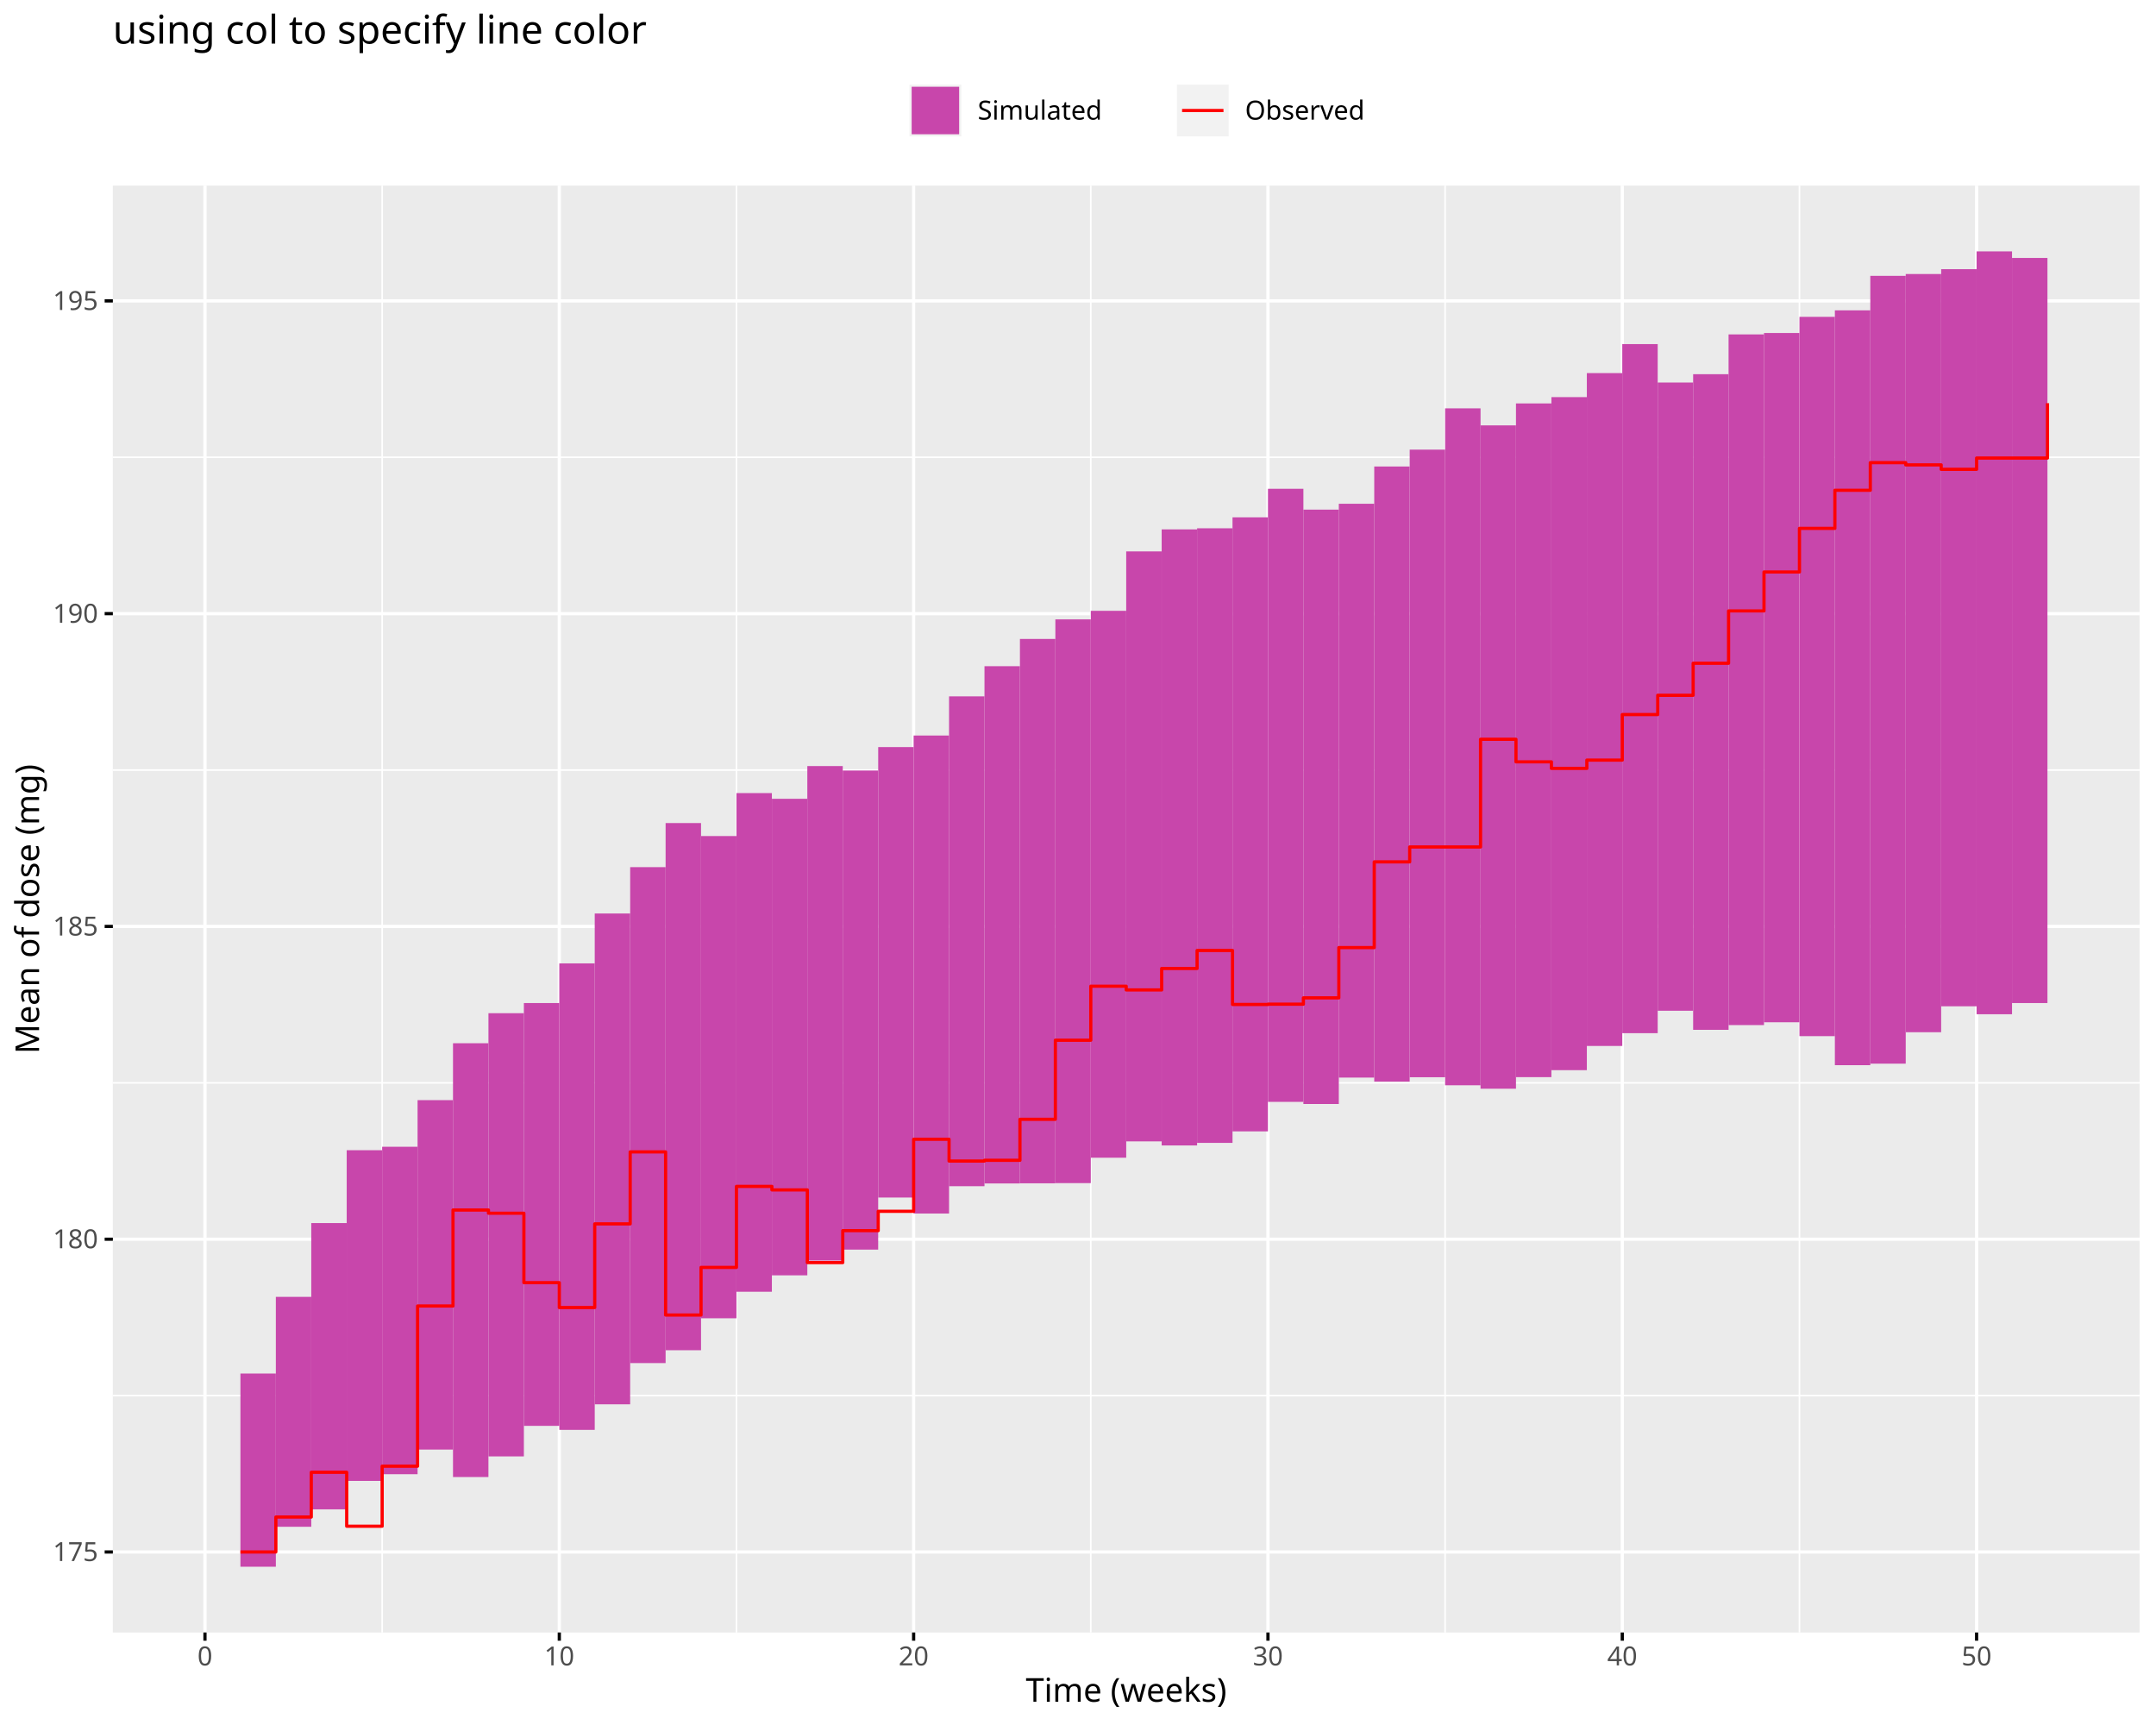
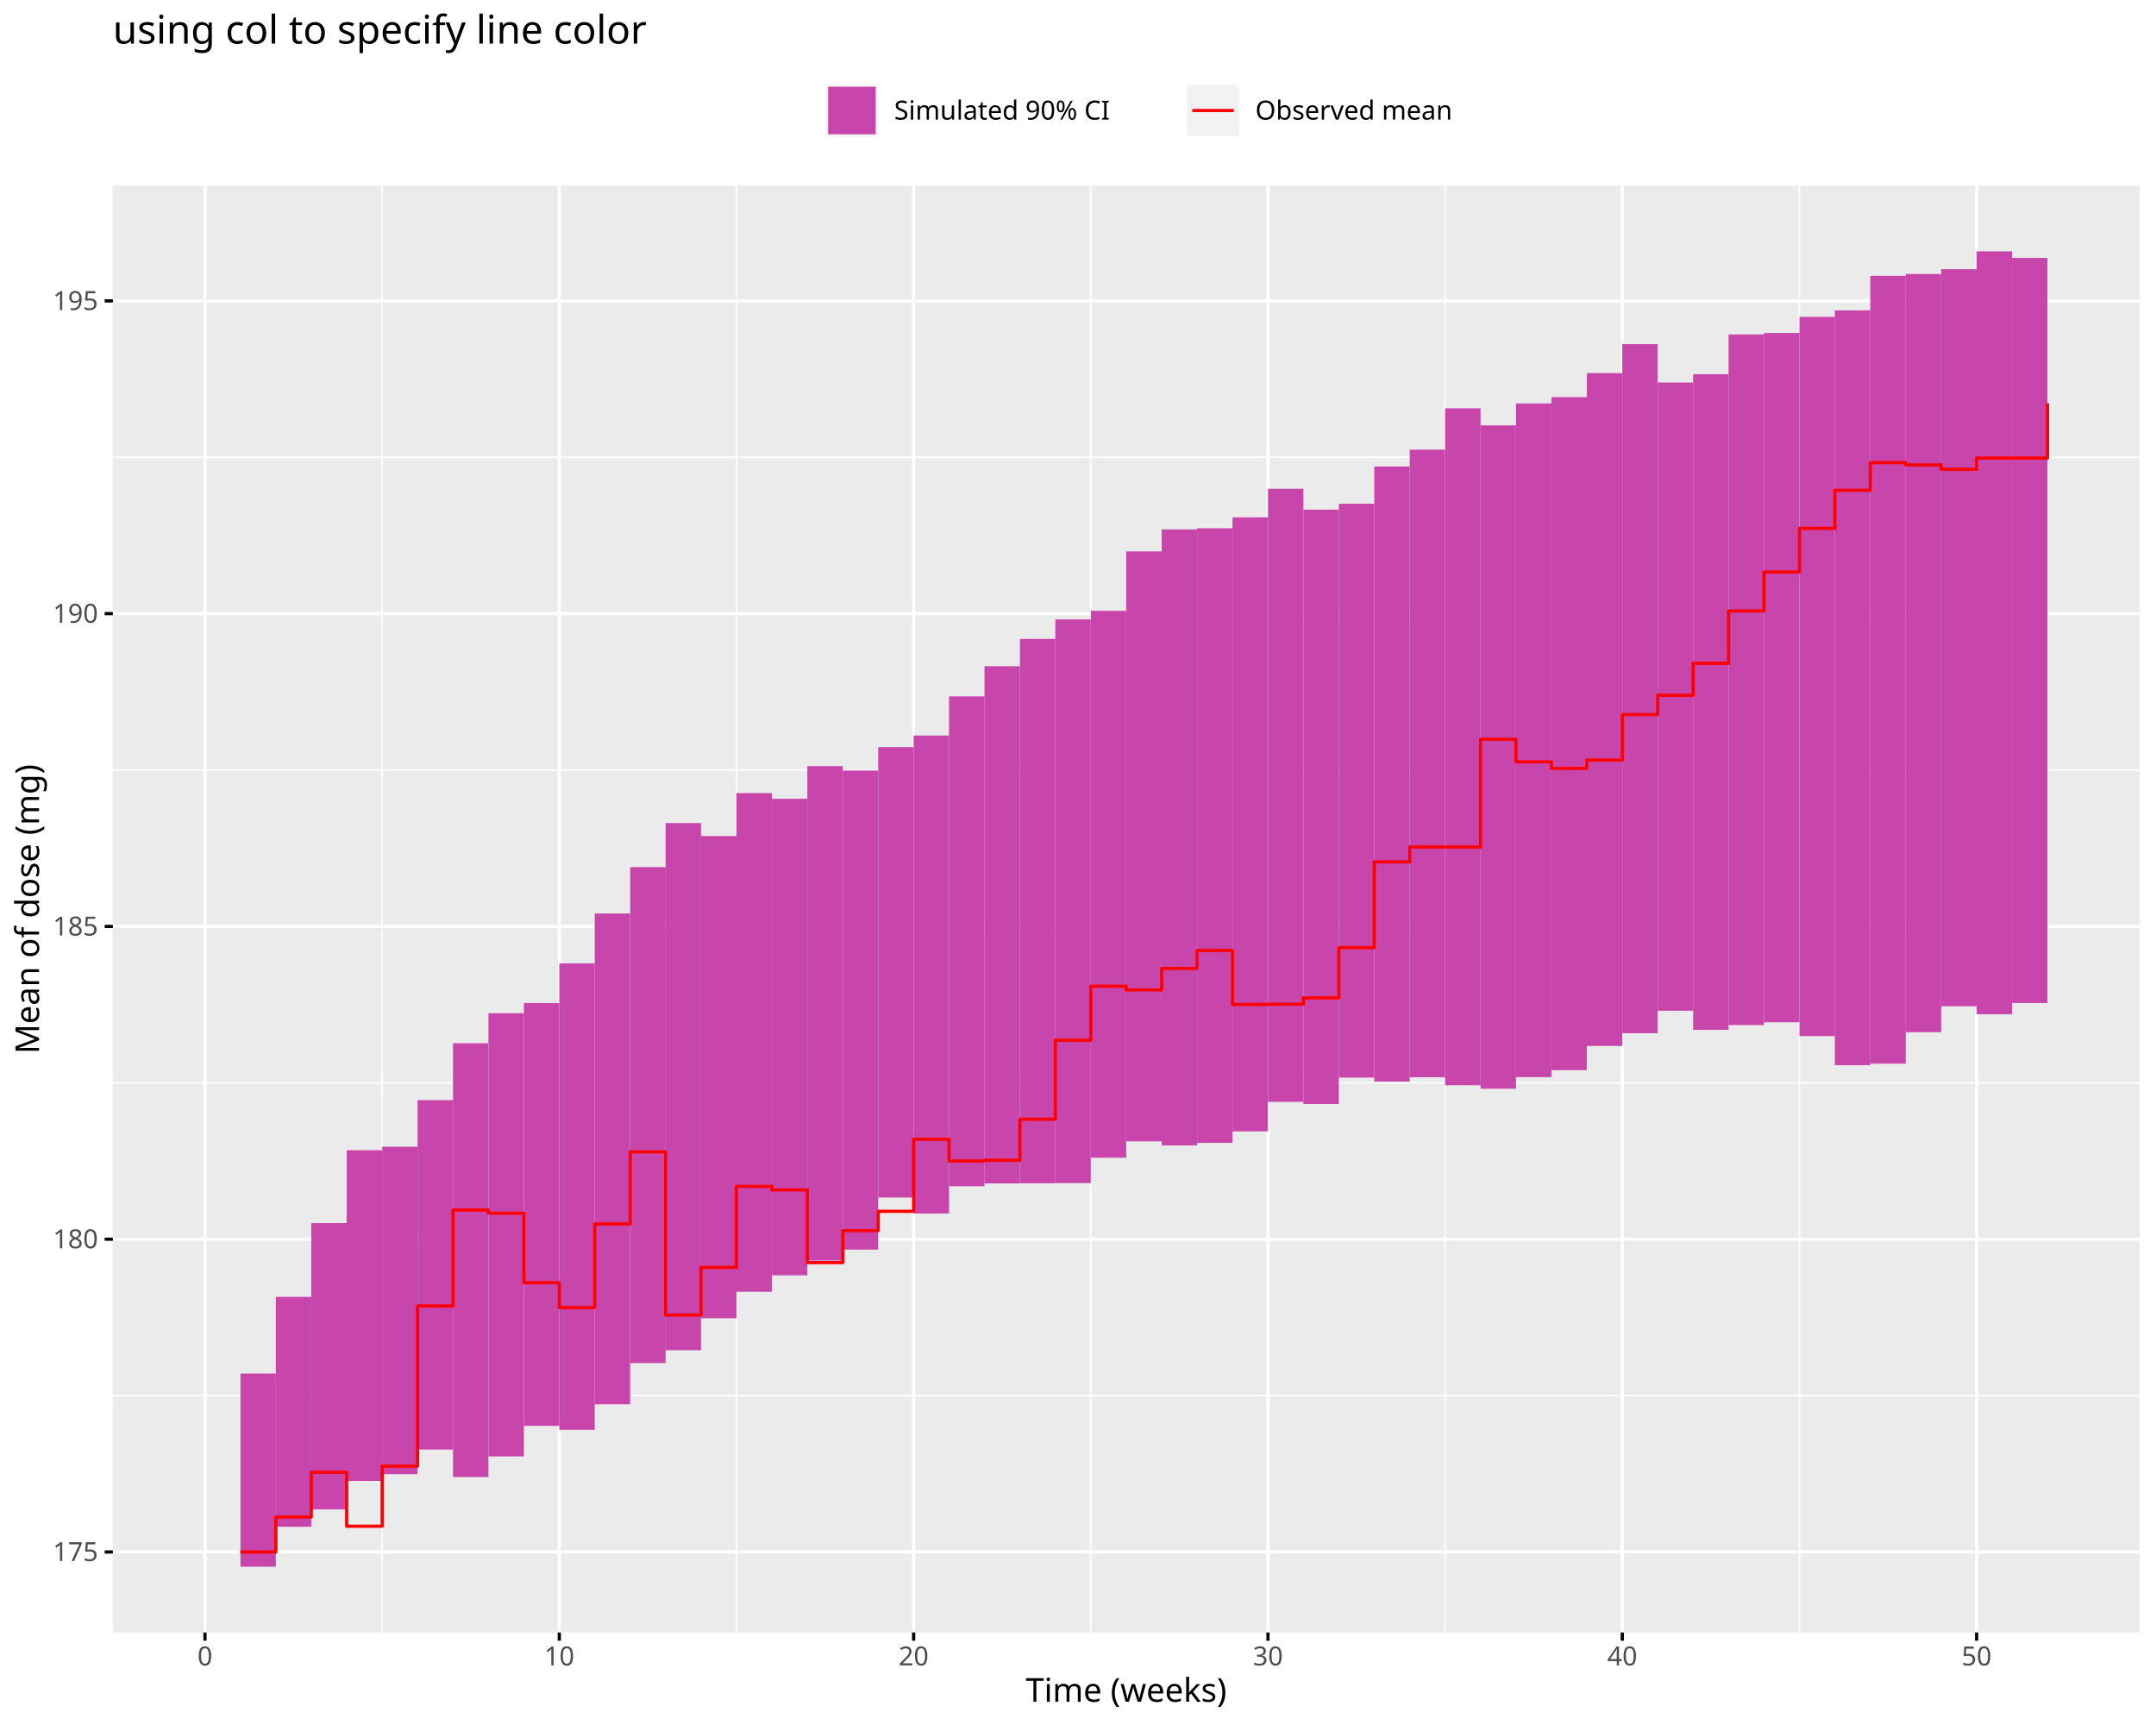
<svg xmlns="http://www.w3.org/2000/svg" class="svglite" data-engine-version="2.0" width="720.00pt" height="576.00pt" viewBox="0 0 720.00 576.00">
  <defs>
    <style type="text/css">
    .svglite line, .svglite polyline, .svglite polygon, .svglite path, .svglite rect, .svglite circle {
      fill: none;
      stroke: #000000;
      stroke-linecap: round;
      stroke-linejoin: round;
      stroke-miterlimit: 10.00;
    }
  </style>
  </defs>
  <rect width="100%" height="100%" style="stroke: none; fill: #FFFFFF;" />
  <defs>
    <clipPath id="cpMC4wMHw3MjAuMDB8MC4wMHw1NzYuMDA=">
      <rect x="0.00" y="0.00" width="720.00" height="576.00" />
    </clipPath>
  </defs>
  <g clip-path="url(#cpMC4wMHw3MjAuMDB8MC4wMHw1NzYuMDA=)">
    <rect x="0.00" y="0.00" width="720.00" height="576.00" style="stroke-width: 1.07; stroke: #FFFFFF; fill: #FFFFFF;" />
  </g>
  <defs>
    <clipPath id="cpMzcuNjl8NzE0LjUyfDYxLjk4fDU0NS4xMQ==">
      <rect x="37.69" y="61.98" width="676.83" height="483.13" />
    </clipPath>
  </defs>
  <g clip-path="url(#cpMzcuNjl8NzE0LjUyfDYxLjk4fDU0NS4xMQ==)">
    <rect x="37.69" y="61.98" width="676.83" height="483.13" style="stroke-width: 1.07; stroke: none; fill: #EBEBEB;" />
    <polyline points="37.69,466.01 714.52,466.01 " style="stroke-width: 0.53; stroke: #FFFFFF; stroke-linecap: butt;" />
    <polyline points="37.69,361.57 714.52,361.57 " style="stroke-width: 0.53; stroke: #FFFFFF; stroke-linecap: butt;" />
    <polyline points="37.69,257.13 714.52,257.13 " style="stroke-width: 0.53; stroke: #FFFFFF; stroke-linecap: butt;" />
    <polyline points="37.69,152.69 714.52,152.69 " style="stroke-width: 0.53; stroke: #FFFFFF; stroke-linecap: butt;" />
    <polyline points="127.62,545.11 127.62,61.98 " style="stroke-width: 0.53; stroke: #FFFFFF; stroke-linecap: butt;" />
    <polyline points="245.94,545.11 245.94,61.98 " style="stroke-width: 0.53; stroke: #FFFFFF; stroke-linecap: butt;" />
    <polyline points="364.27,545.11 364.27,61.98 " style="stroke-width: 0.53; stroke: #FFFFFF; stroke-linecap: butt;" />
    <polyline points="482.60,545.11 482.60,61.98 " style="stroke-width: 0.53; stroke: #FFFFFF; stroke-linecap: butt;" />
    <polyline points="600.93,545.11 600.93,61.98 " style="stroke-width: 0.53; stroke: #FFFFFF; stroke-linecap: butt;" />
    <polyline points="37.69,518.22 714.52,518.22 " style="stroke-width: 1.07; stroke: #FFFFFF; stroke-linecap: butt;" />
    <polyline points="37.69,413.79 714.52,413.79 " style="stroke-width: 1.07; stroke: #FFFFFF; stroke-linecap: butt;" />
    <polyline points="37.69,309.35 714.52,309.35 " style="stroke-width: 1.07; stroke: #FFFFFF; stroke-linecap: butt;" />
    <polyline points="37.69,204.91 714.52,204.91 " style="stroke-width: 1.07; stroke: #FFFFFF; stroke-linecap: butt;" />
    <polyline points="37.69,100.47 714.52,100.47 " style="stroke-width: 1.07; stroke: #FFFFFF; stroke-linecap: butt;" />
    <polyline points="68.45,545.11 68.45,61.98 " style="stroke-width: 1.07; stroke: #FFFFFF; stroke-linecap: butt;" />
    <polyline points="186.78,545.11 186.78,61.98 " style="stroke-width: 1.07; stroke: #FFFFFF; stroke-linecap: butt;" />
    <polyline points="305.11,545.11 305.11,61.98 " style="stroke-width: 1.07; stroke: #FFFFFF; stroke-linecap: butt;" />
    <polyline points="423.44,545.11 423.44,61.98 " style="stroke-width: 1.07; stroke: #FFFFFF; stroke-linecap: butt;" />
    <polyline points="541.76,545.11 541.76,61.98 " style="stroke-width: 1.07; stroke: #FFFFFF; stroke-linecap: butt;" />
    <polyline points="660.09,545.11 660.09,61.98 " style="stroke-width: 1.07; stroke: #FFFFFF; stroke-linecap: butt;" />
    <rect x="68.45" y="518.22" width="11.83" height="0.00" style="stroke-width: 1.07; stroke: none; stroke-linecap: square; stroke-linejoin: miter; fill: #C846AB;" />
    <rect x="80.29" y="458.64" width="11.83" height="64.51" style="stroke-width: 1.07; stroke: none; stroke-linecap: square; stroke-linejoin: miter; fill: #C846AB;" />
    <rect x="92.12" y="433.04" width="11.83" height="76.77" style="stroke-width: 1.07; stroke: none; stroke-linecap: square; stroke-linejoin: miter; fill: #C846AB;" />
    <rect x="103.95" y="408.40" width="11.83" height="95.59" style="stroke-width: 1.07; stroke: none; stroke-linecap: square; stroke-linejoin: miter; fill: #C846AB;" />
    <rect x="115.78" y="384.07" width="11.83" height="110.42" style="stroke-width: 1.07; stroke: none; stroke-linecap: square; stroke-linejoin: miter; fill: #C846AB;" />
    <rect x="127.62" y="382.92" width="11.83" height="109.34" style="stroke-width: 1.07; stroke: none; stroke-linecap: square; stroke-linejoin: miter; fill: #C846AB;" />
    <rect x="139.45" y="367.35" width="11.83" height="116.68" style="stroke-width: 1.07; stroke: none; stroke-linecap: square; stroke-linejoin: miter; fill: #C846AB;" />
    <rect x="151.28" y="348.35" width="11.83" height="144.85" style="stroke-width: 1.07; stroke: none; stroke-linecap: square; stroke-linejoin: miter; fill: #C846AB;" />
    <rect x="163.12" y="338.32" width="11.83" height="147.99" style="stroke-width: 1.07; stroke: none; stroke-linecap: square; stroke-linejoin: miter; fill: #C846AB;" />
    <rect x="174.95" y="334.93" width="11.83" height="141.18" style="stroke-width: 1.07; stroke: none; stroke-linecap: square; stroke-linejoin: miter; fill: #C846AB;" />
    <rect x="186.78" y="321.69" width="11.83" height="155.76" style="stroke-width: 1.07; stroke: none; stroke-linecap: square; stroke-linejoin: miter; fill: #C846AB;" />
    <rect x="198.61" y="305.03" width="11.83" height="163.89" style="stroke-width: 1.07; stroke: none; stroke-linecap: square; stroke-linejoin: miter; fill: #C846AB;" />
    <rect x="210.45" y="289.55" width="11.83" height="165.60" style="stroke-width: 1.07; stroke: none; stroke-linecap: square; stroke-linejoin: miter; fill: #C846AB;" />
    <rect x="222.28" y="274.83" width="11.83" height="176.03" style="stroke-width: 1.07; stroke: none; stroke-linecap: square; stroke-linejoin: miter; fill: #C846AB;" />
    <rect x="234.11" y="279.17" width="11.83" height="161.02" style="stroke-width: 1.07; stroke: none; stroke-linecap: square; stroke-linejoin: miter; fill: #C846AB;" />
    <rect x="245.94" y="264.82" width="11.83" height="166.51" style="stroke-width: 1.07; stroke: none; stroke-linecap: square; stroke-linejoin: miter; fill: #C846AB;" />
    <rect x="257.78" y="266.73" width="11.83" height="159.12" style="stroke-width: 1.07; stroke: none; stroke-linecap: square; stroke-linejoin: miter; fill: #C846AB;" />
    <rect x="269.61" y="255.80" width="11.83" height="165.11" style="stroke-width: 1.07; stroke: none; stroke-linecap: square; stroke-linejoin: miter; fill: #C846AB;" />
    <rect x="281.44" y="257.29" width="11.83" height="159.97" style="stroke-width: 1.07; stroke: none; stroke-linecap: square; stroke-linejoin: miter; fill: #C846AB;" />
    <rect x="293.28" y="249.46" width="11.83" height="150.41" style="stroke-width: 1.07; stroke: none; stroke-linecap: square; stroke-linejoin: miter; fill: #C846AB;" />
    <rect x="305.11" y="245.60" width="11.83" height="159.61" style="stroke-width: 1.07; stroke: none; stroke-linecap: square; stroke-linejoin: miter; fill: #C846AB;" />
    <rect x="316.94" y="232.52" width="11.83" height="163.57" style="stroke-width: 1.07; stroke: none; stroke-linecap: square; stroke-linejoin: miter; fill: #C846AB;" />
    <rect x="328.77" y="222.45" width="11.83" height="172.72" style="stroke-width: 1.07; stroke: none; stroke-linecap: square; stroke-linejoin: miter; fill: #C846AB;" />
    <rect x="340.61" y="213.35" width="11.83" height="181.77" style="stroke-width: 1.07; stroke: none; stroke-linecap: square; stroke-linejoin: miter; fill: #C846AB;" />
    <rect x="352.44" y="206.82" width="11.83" height="188.24" style="stroke-width: 1.07; stroke: none; stroke-linecap: square; stroke-linejoin: miter; fill: #C846AB;" />
    <rect x="364.27" y="203.96" width="11.83" height="182.62" style="stroke-width: 1.07; stroke: none; stroke-linecap: square; stroke-linejoin: miter; fill: #C846AB;" />
    <rect x="376.10" y="184.12" width="11.83" height="197.00" style="stroke-width: 1.07; stroke: none; stroke-linecap: square; stroke-linejoin: miter; fill: #C846AB;" />
    <rect x="387.94" y="176.77" width="11.83" height="205.71" style="stroke-width: 1.07; stroke: none; stroke-linecap: square; stroke-linejoin: miter; fill: #C846AB;" />
    <rect x="399.77" y="176.40" width="11.83" height="205.22" style="stroke-width: 1.07; stroke: none; stroke-linecap: square; stroke-linejoin: miter; fill: #C846AB;" />
    <rect x="411.60" y="172.75" width="11.83" height="205.03" style="stroke-width: 1.07; stroke: none; stroke-linecap: square; stroke-linejoin: miter; fill: #C846AB;" />
    <rect x="423.44" y="163.21" width="11.83" height="204.72" style="stroke-width: 1.07; stroke: none; stroke-linecap: square; stroke-linejoin: miter; fill: #C846AB;" />
    <rect x="435.27" y="170.17" width="11.83" height="198.47" style="stroke-width: 1.07; stroke: none; stroke-linecap: square; stroke-linejoin: miter; fill: #C846AB;" />
    <rect x="447.10" y="168.21" width="11.83" height="191.61" style="stroke-width: 1.07; stroke: none; stroke-linecap: square; stroke-linejoin: miter; fill: #C846AB;" />
    <rect x="458.93" y="155.77" width="11.83" height="205.40" style="stroke-width: 1.07; stroke: none; stroke-linecap: square; stroke-linejoin: miter; fill: #C846AB;" />
    <rect x="470.77" y="150.14" width="11.83" height="209.56" style="stroke-width: 1.07; stroke: none; stroke-linecap: square; stroke-linejoin: miter; fill: #C846AB;" />
    <rect x="482.60" y="136.35" width="11.83" height="226.04" style="stroke-width: 1.07; stroke: none; stroke-linecap: square; stroke-linejoin: miter; fill: #C846AB;" />
    <rect x="494.43" y="142.04" width="11.83" height="221.50" style="stroke-width: 1.07; stroke: none; stroke-linecap: square; stroke-linejoin: miter; fill: #C846AB;" />
    <rect x="506.26" y="134.71" width="11.83" height="224.96" style="stroke-width: 1.07; stroke: none; stroke-linecap: square; stroke-linejoin: miter; fill: #C846AB;" />
    <rect x="518.10" y="132.60" width="11.83" height="224.74" style="stroke-width: 1.07; stroke: none; stroke-linecap: square; stroke-linejoin: miter; fill: #C846AB;" />
    <rect x="529.93" y="124.58" width="11.83" height="224.68" style="stroke-width: 1.07; stroke: none; stroke-linecap: square; stroke-linejoin: miter; fill: #C846AB;" />
    <rect x="541.76" y="114.90" width="11.83" height="230.09" style="stroke-width: 1.07; stroke: none; stroke-linecap: square; stroke-linejoin: miter; fill: #C846AB;" />
    <rect x="553.60" y="127.73" width="11.83" height="209.77" style="stroke-width: 1.07; stroke: none; stroke-linecap: square; stroke-linejoin: miter; fill: #C846AB;" />
    <rect x="565.43" y="124.95" width="11.83" height="218.92" style="stroke-width: 1.07; stroke: none; stroke-linecap: square; stroke-linejoin: miter; fill: #C846AB;" />
    <rect x="577.26" y="111.66" width="11.83" height="230.63" style="stroke-width: 1.07; stroke: none; stroke-linecap: square; stroke-linejoin: miter; fill: #C846AB;" />
    <rect x="589.09" y="111.19" width="11.83" height="230.16" style="stroke-width: 1.07; stroke: none; stroke-linecap: square; stroke-linejoin: miter; fill: #C846AB;" />
    <rect x="600.93" y="105.80" width="11.83" height="240.18" style="stroke-width: 1.07; stroke: none; stroke-linecap: square; stroke-linejoin: miter; fill: #C846AB;" />
    <rect x="612.76" y="103.63" width="11.83" height="252.05" style="stroke-width: 1.07; stroke: none; stroke-linecap: square; stroke-linejoin: miter; fill: #C846AB;" />
    <rect x="624.59" y="92.11" width="11.83" height="263.06" style="stroke-width: 1.07; stroke: none; stroke-linecap: square; stroke-linejoin: miter; fill: #C846AB;" />
    <rect x="636.42" y="91.50" width="11.83" height="253.17" style="stroke-width: 1.07; stroke: none; stroke-linecap: square; stroke-linejoin: miter; fill: #C846AB;" />
    <rect x="648.26" y="89.88" width="11.83" height="246.13" style="stroke-width: 1.07; stroke: none; stroke-linecap: square; stroke-linejoin: miter; fill: #C846AB;" />
    <rect x="660.09" y="83.94" width="11.83" height="254.73" style="stroke-width: 1.07; stroke: none; stroke-linecap: square; stroke-linejoin: miter; fill: #C846AB;" />
    <rect x="671.92" y="86.13" width="11.83" height="248.80" style="stroke-width: 1.07; stroke: none; stroke-linecap: square; stroke-linejoin: miter; fill: #C846AB;" />
    <polyline points="80.29,518.22 92.12,518.22 92.12,506.56 103.95,506.56 103.95,491.62 115.78,491.62 115.78,509.62 127.62,509.62 127.62,489.58 139.45,489.58 139.45,436.09 151.28,436.09 151.28,404.04 163.12,404.04 163.12,405.11 174.95,405.11 174.95,428.30 186.78,428.30 186.78,436.61 198.61,436.61 198.61,408.67 210.45,408.67 210.45,384.64 222.28,384.64 222.28,439.10 234.11,439.10 234.11,423.20 245.94,423.20 245.94,396.15 257.78,396.15 257.78,397.32 269.61,397.32 269.61,421.59 281.44,421.59 281.44,410.93 293.28,410.93 293.28,404.47 305.11,404.47 305.11,380.42 316.94,380.42 316.94,387.68 328.77,387.68 328.77,387.44 340.61,387.44 340.61,373.75 352.44,373.75 352.44,347.34 364.27,347.34 364.27,329.31 376.10,329.31 376.10,330.55 387.94,330.55 387.94,323.38 399.77,323.38 399.77,317.38 411.60,317.38 411.60,335.41 423.44,335.41 423.44,335.31 435.27,335.31 435.27,333.20 447.10,333.20 447.10,316.42 458.93,316.42 458.93,287.79 470.77,287.79 470.77,282.81 482.60,282.81 482.60,282.81 494.43,282.81 494.43,246.86 506.26,246.86 506.26,254.39 518.10,254.39 518.10,256.58 529.93,256.58 529.93,253.80 541.76,253.80 541.76,238.60 553.60,238.60 553.60,232.16 565.43,232.16 565.43,221.47 577.26,221.47 577.26,203.99 589.09,203.99 589.09,190.99 600.93,190.99 600.93,176.43 612.76,176.43 612.76,163.71 624.59,163.71 624.59,154.49 636.42,154.49 636.42,155.23 648.26,155.23 648.26,156.71 660.09,156.71 660.09,152.94 671.92,152.94 671.92,152.94 683.76,152.94 683.76,134.63 " style="stroke-width: 1.07; stroke: #FF0000; stroke-linecap: butt;" />
  </g>
  <g clip-path="url(#cpMC4wMHw3MjAuMDB8MC4wMHw1NzYuMDA=)">
    <text x="32.76" y="521.25" text-anchor="end" style="font-size: 8.80px; fill: #4D4D4D; font-family: sans;" textLength="14.68px" lengthAdjust="spacingAndGlyphs">175</text>
    <text x="32.76" y="416.81" text-anchor="end" style="font-size: 8.80px; fill: #4D4D4D; font-family: sans;" textLength="14.68px" lengthAdjust="spacingAndGlyphs">180</text>
    <text x="32.76" y="312.38" text-anchor="end" style="font-size: 8.80px; fill: #4D4D4D; font-family: sans;" textLength="14.68px" lengthAdjust="spacingAndGlyphs">185</text>
    <text x="32.76" y="207.94" text-anchor="end" style="font-size: 8.80px; fill: #4D4D4D; font-family: sans;" textLength="14.68px" lengthAdjust="spacingAndGlyphs">190</text>
    <text x="32.76" y="103.50" text-anchor="end" style="font-size: 8.80px; fill: #4D4D4D; font-family: sans;" textLength="14.68px" lengthAdjust="spacingAndGlyphs">195</text>
    <polyline points="34.95,518.22 37.69,518.22 " style="stroke-width: 1.07; stroke-linecap: butt;" />
    <polyline points="34.95,413.79 37.69,413.79 " style="stroke-width: 1.07; stroke-linecap: butt;" />
    <polyline points="34.95,309.35 37.69,309.35 " style="stroke-width: 1.07; stroke-linecap: butt;" />
    <polyline points="34.95,204.91 37.69,204.91 " style="stroke-width: 1.07; stroke-linecap: butt;" />
    <polyline points="34.95,100.47 37.69,100.47 " style="stroke-width: 1.07; stroke-linecap: butt;" />
    <polyline points="68.45,547.85 68.45,545.11 " style="stroke-width: 1.07; stroke-linecap: butt;" />
    <polyline points="186.78,547.85 186.78,545.11 " style="stroke-width: 1.07; stroke-linecap: butt;" />
    <polyline points="305.11,547.85 305.11,545.11 " style="stroke-width: 1.07; stroke-linecap: butt;" />
    <polyline points="423.44,547.85 423.44,545.11 " style="stroke-width: 1.07; stroke-linecap: butt;" />
    <polyline points="541.76,547.85 541.76,545.11 " style="stroke-width: 1.07; stroke-linecap: butt;" />
    <polyline points="660.09,547.85 660.09,545.11 " style="stroke-width: 1.07; stroke-linecap: butt;" />
    <text x="68.45" y="556.10" text-anchor="middle" style="font-size: 8.80px; fill: #4D4D4D; font-family: sans;" textLength="4.89px" lengthAdjust="spacingAndGlyphs">0</text>
    <text x="186.78" y="556.10" text-anchor="middle" style="font-size: 8.80px; fill: #4D4D4D; font-family: sans;" textLength="9.79px" lengthAdjust="spacingAndGlyphs">10</text>
    <text x="305.11" y="556.10" text-anchor="middle" style="font-size: 8.80px; fill: #4D4D4D; font-family: sans;" textLength="9.79px" lengthAdjust="spacingAndGlyphs">20</text>
    <text x="423.44" y="556.10" text-anchor="middle" style="font-size: 8.80px; fill: #4D4D4D; font-family: sans;" textLength="9.79px" lengthAdjust="spacingAndGlyphs">30</text>
    <text x="541.76" y="556.10" text-anchor="middle" style="font-size: 8.80px; fill: #4D4D4D; font-family: sans;" textLength="9.79px" lengthAdjust="spacingAndGlyphs">40</text>
    <text x="660.09" y="556.10" text-anchor="middle" style="font-size: 8.80px; fill: #4D4D4D; font-family: sans;" textLength="9.79px" lengthAdjust="spacingAndGlyphs">50</text>
    <text x="376.10" y="568.24" text-anchor="middle" style="font-size: 11.00px; font-family: sans;" textLength="66.02px" lengthAdjust="spacingAndGlyphs">Time (weeks)</text>
    <text transform="translate(13.05,303.55) rotate(-90)" text-anchor="middle" style="font-size: 11.00px; font-family: sans;" textLength="92.33px" lengthAdjust="spacingAndGlyphs">Mean of dose (mg)</text>
-     <rect x="292.78" y="22.78" width="78.33" height="28.24" style="stroke-width: 1.07; stroke: none; fill: #FFFFFF;" />
-     <rect x="303.74" y="28.26" width="17.28" height="17.28" style="stroke-width: 1.07; stroke: none; fill: #F2F2F2;" />
-     <rect x="304.45" y="28.97" width="15.86" height="15.86" style="stroke-width: 1.07; stroke: none; stroke-linecap: square; stroke-linejoin: miter; fill: #C846AB;" />
-     <text x="326.50" y="39.93" style="font-size: 8.80px; font-family: sans;" textLength="39.14px" lengthAdjust="spacingAndGlyphs">Simulated</text>
-     <rect x="382.07" y="22.78" width="77.36" height="28.24" style="stroke-width: 1.07; stroke: none; fill: #FFFFFF;" />
-     <rect x="393.03" y="28.26" width="17.28" height="17.28" style="stroke-width: 1.07; stroke: none; fill: #F2F2F2;" />
-     <line x1="394.76" y1="36.90" x2="408.58" y2="36.90" style="stroke-width: 1.07; stroke: #FF0000; stroke-linecap: butt;" />
-     <text x="415.79" y="39.93" style="font-size: 8.80px; font-family: sans;" textLength="38.16px" lengthAdjust="spacingAndGlyphs">Observed</text>
+     <rect x="264.89" y="22.78" width="109.64" height="28.24" style="stroke-width: 1.07; stroke: none; fill: #FFFFFF;" />
+     <rect x="275.85" y="28.26" width="17.28" height="17.28" style="stroke-width: 1.07; stroke: none; fill: #F2F2F2;" />
+     <rect x="276.56" y="28.97" width="15.86" height="15.86" style="stroke-width: 1.07; stroke: none; stroke-linecap: square; stroke-linejoin: miter; fill: #C846AB;" />
+     <text x="298.61" y="39.93" style="font-size: 8.80px; font-family: sans;" textLength="70.44px" lengthAdjust="spacingAndGlyphs">Simulated 90% CI</text>
+     <rect x="385.49" y="22.78" width="101.82" height="28.24" style="stroke-width: 1.07; stroke: none; fill: #FFFFFF;" />
+     <rect x="396.45" y="28.26" width="17.28" height="17.28" style="stroke-width: 1.07; stroke: none; fill: #F2F2F2;" />
+     <line x1="398.18" y1="36.90" x2="412.00" y2="36.90" style="stroke-width: 1.07; stroke: #FF0000; stroke-linecap: butt;" />
+     <text x="419.21" y="39.93" style="font-size: 8.80px; font-family: sans;" textLength="62.63px" lengthAdjust="spacingAndGlyphs">Observed mean</text>
    <text x="37.69" y="14.56" style="font-size: 13.20px; font-family: sans;" textLength="168.04px" lengthAdjust="spacingAndGlyphs">using col to specify line color</text>
  </g>
</svg>
